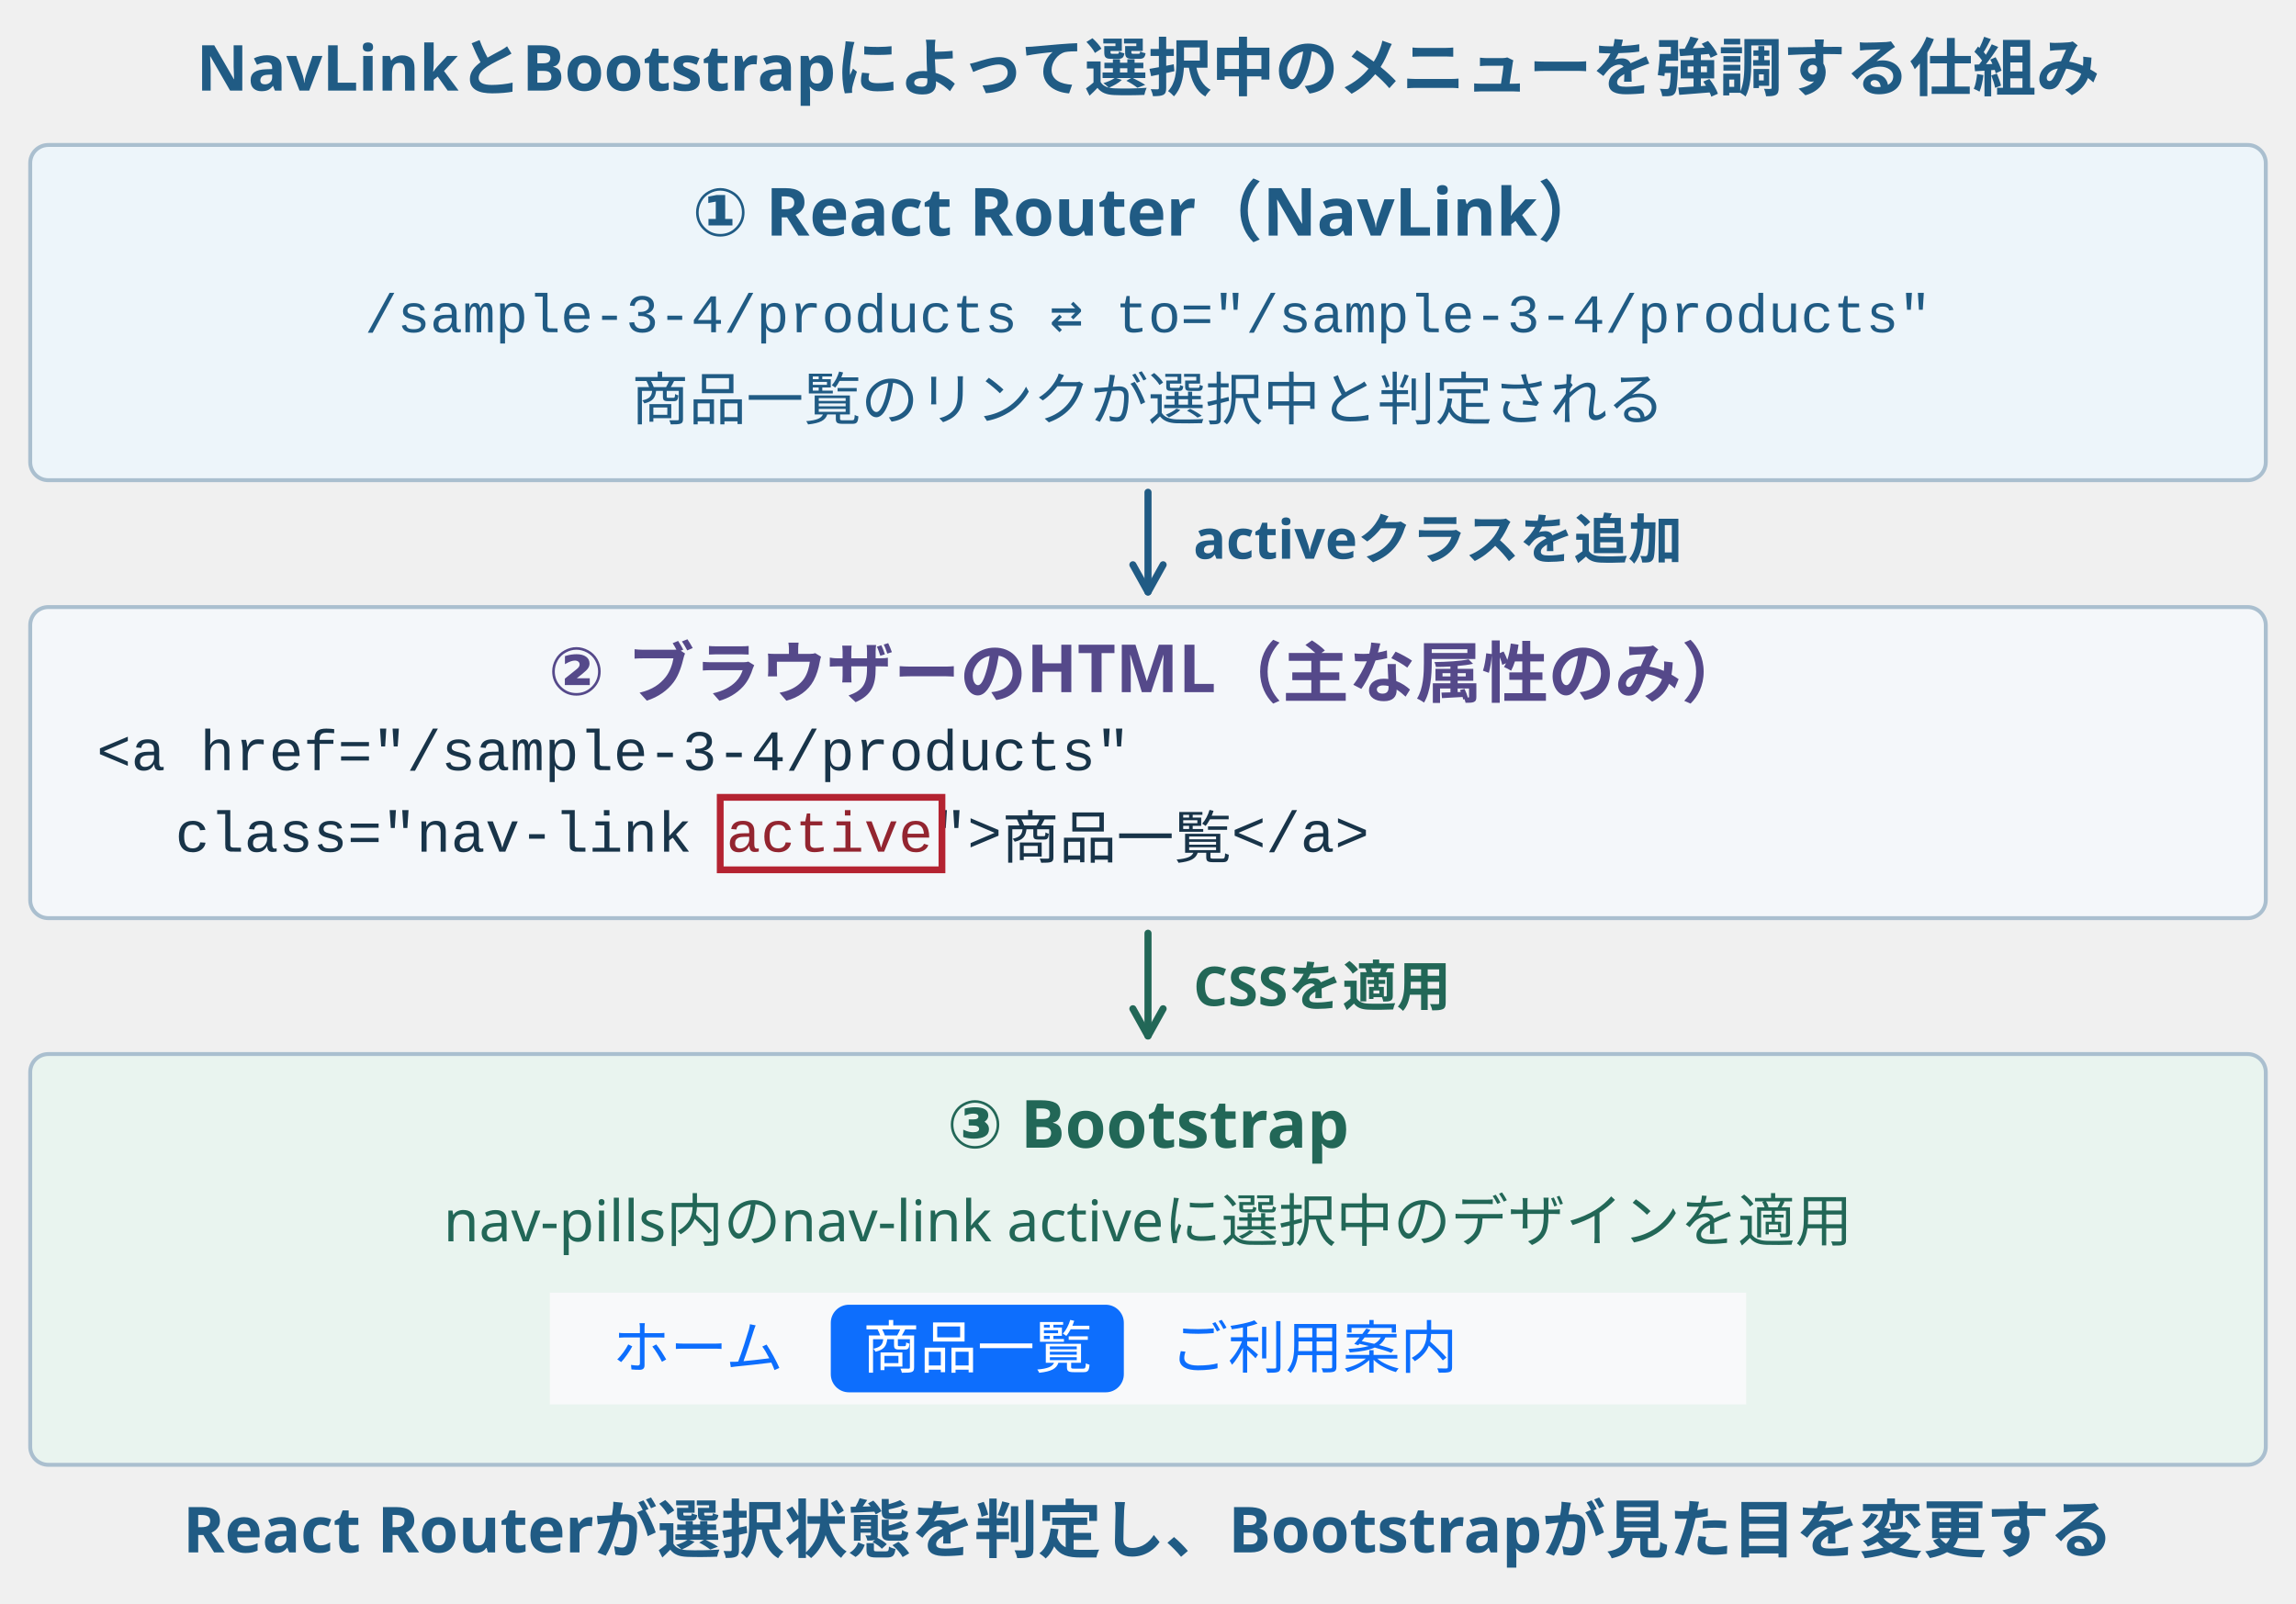
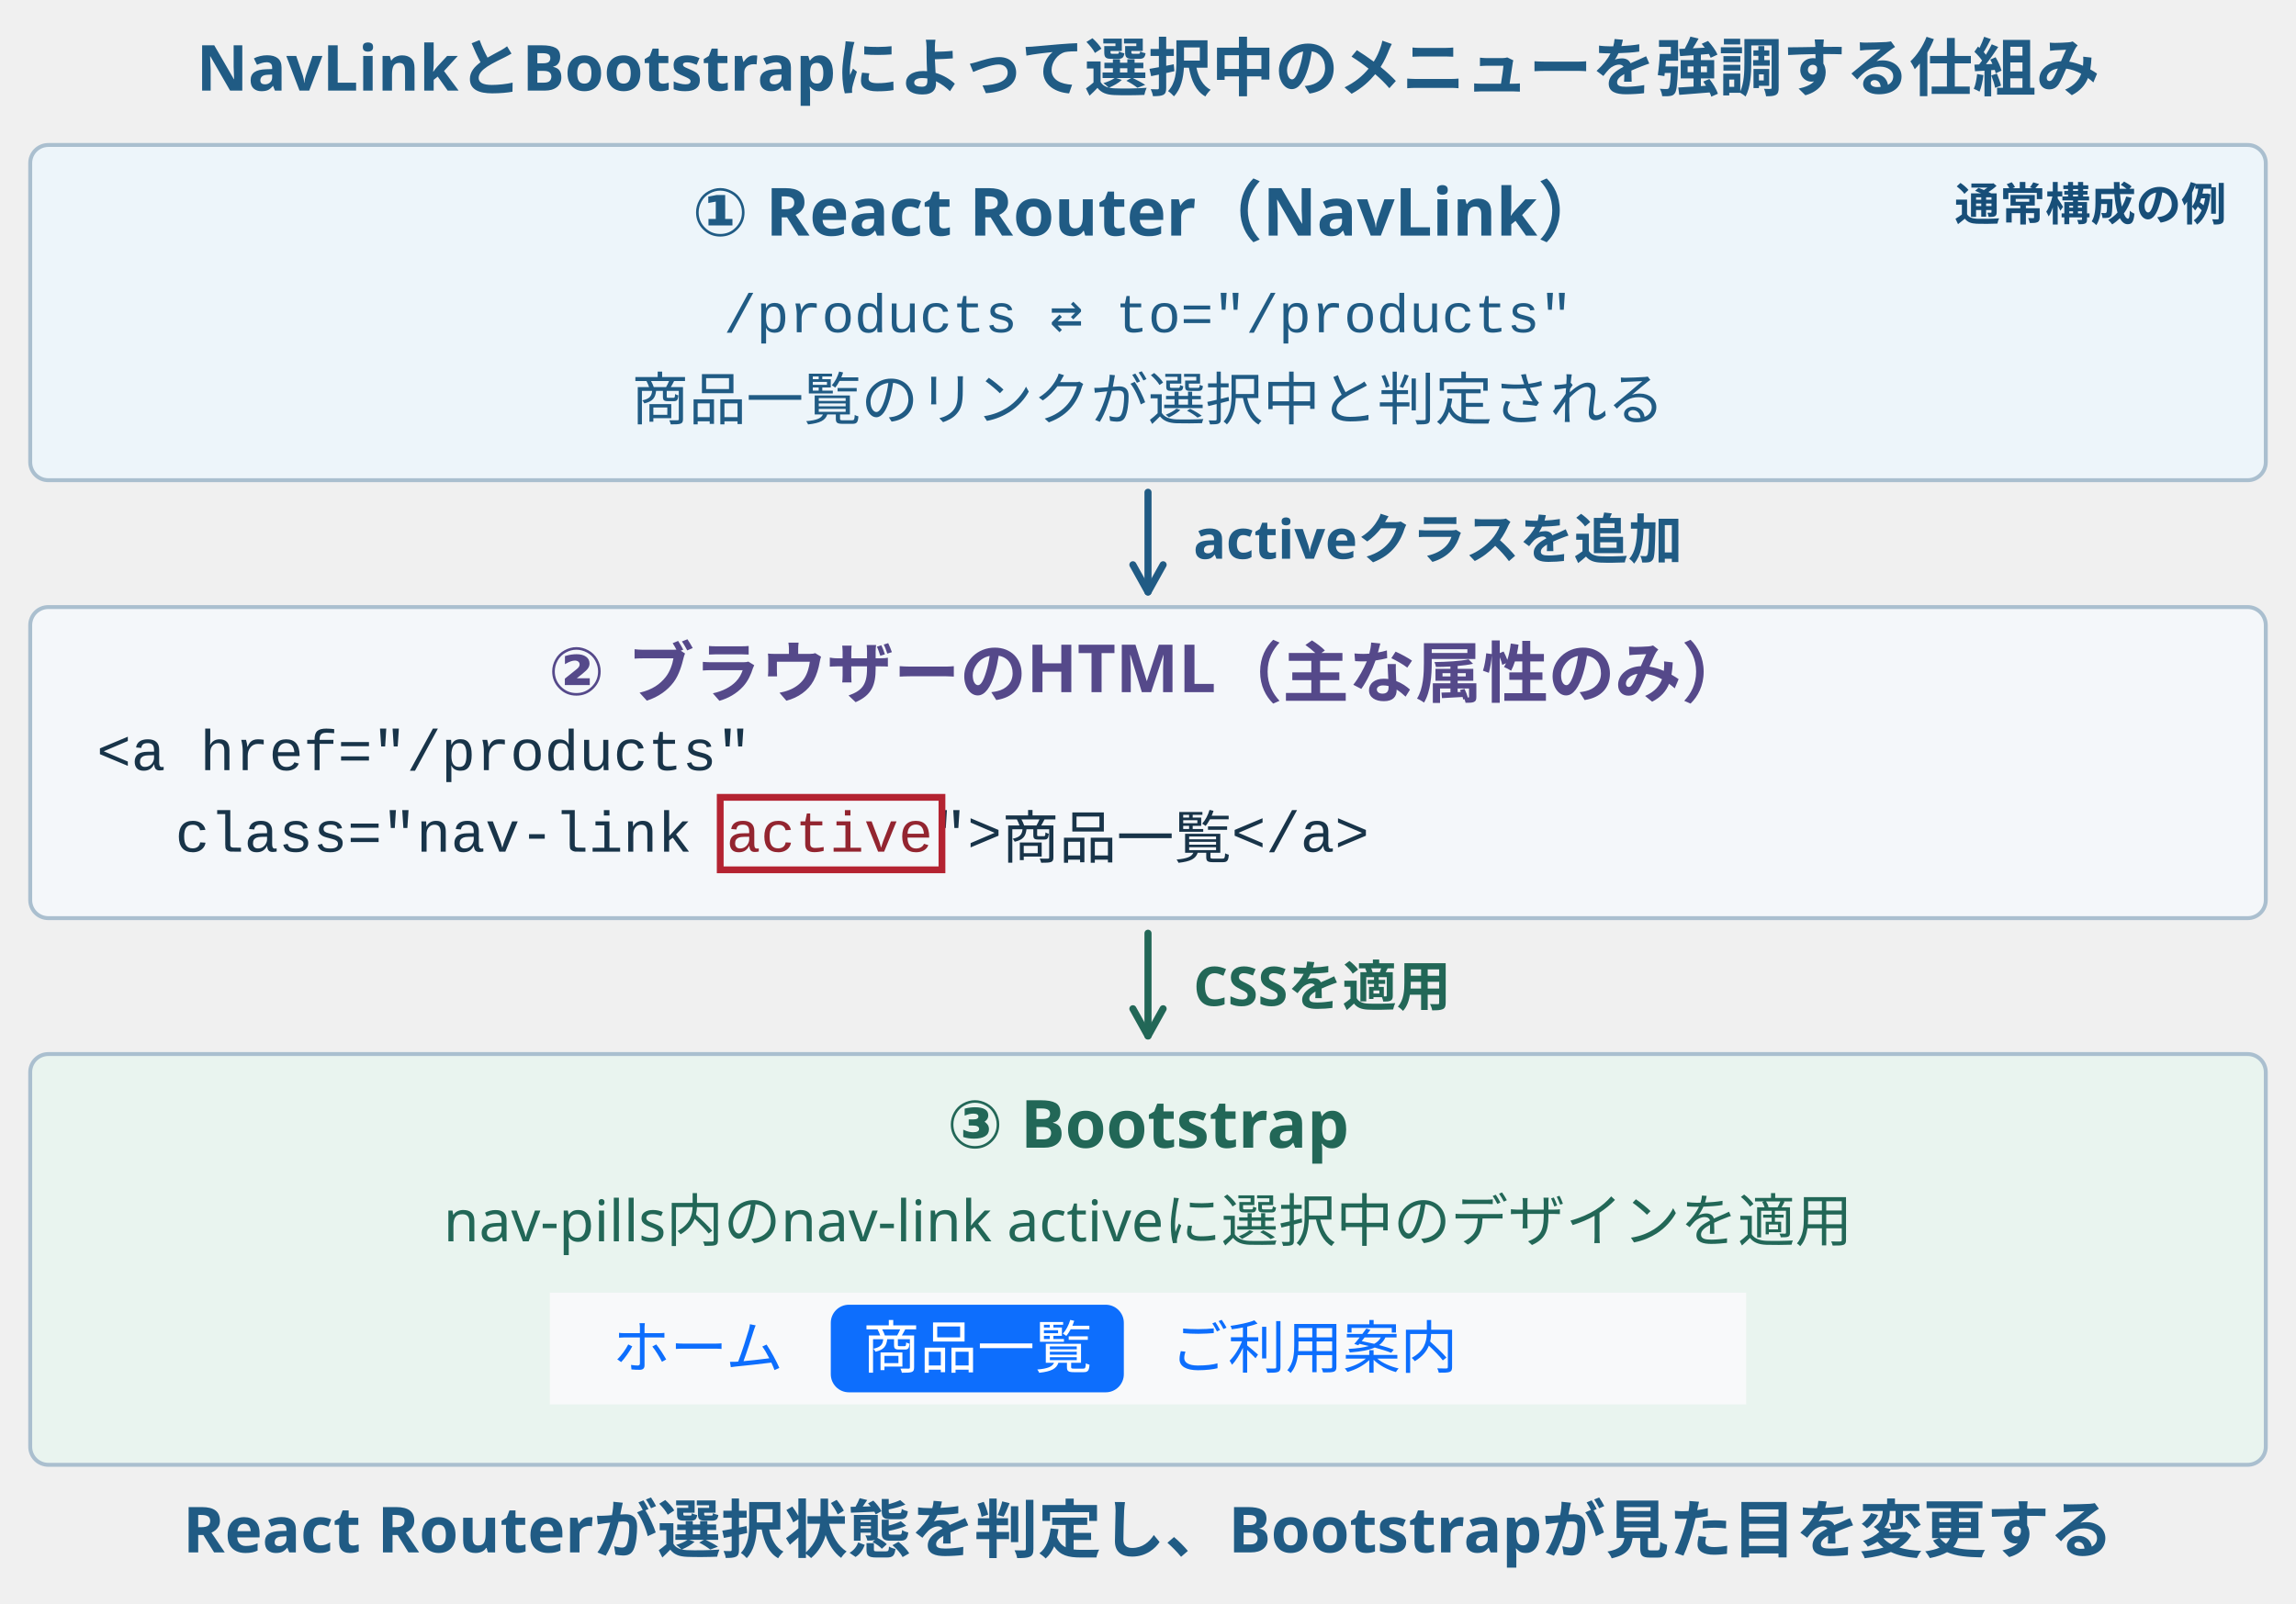
<svg xmlns="http://www.w3.org/2000/svg" width="760" height="531" viewBox="0 0 760 531">
  <text x="380" y="30" font-family="Meiryo, MS Gothic, sans-serif" font-size="21" fill="#205b84" font-weight="700" text-anchor="middle">NavLinkとBootstrapによって選択中のメニューを強調する仕組み</text>
  <rect x="10" y="48" width="740" height="111" rx="6" fill="#edf5fa" stroke="#aabfcf" stroke-width="1.3" />
  <text x="380" y="78" font-family="Meiryo, MS Gothic, sans-serif" font-size="22" fill="#205b84" font-weight="700" text-anchor="middle">① React Router（NavLink）</text>
-   <text x="380" y="110" font-family="Courier New, MS Gothic, monospace" font-size="18" fill="#205b84" font-weight="400" text-anchor="middle">/sample-3-4/products  ⇄  to="/sample-3-4/products"</text>
+   <text x="380" y="110" font-family="Courier New, MS Gothic, monospace" font-size="18" fill="#205b84" font-weight="400" text-anchor="middle">/products  ⇄  to="/products"</text>
  <text x="380" y="139" font-family="Meiryo, MS Gothic, sans-serif" font-size="19" fill="#205b84" font-weight="400" text-anchor="middle">商品一覧のリンクが選択中と判定される</text>
  <polyline points="380,163 380,196" fill="none" stroke="#205b84" stroke-width="2.35" stroke-linecap="round" stroke-linejoin="round" />
  <polyline points="385,187 380,196 375,187" fill="none" stroke="#205b84" stroke-width="2.35" stroke-linecap="round" stroke-linejoin="round" />
  <text x="395" y="185" font-family="Meiryo, MS Gothic, sans-serif" font-size="18" fill="#205b84" font-weight="700" text-anchor="start">activeクラスを追加</text>
  <rect x="10" y="201" width="740" height="103" rx="6" fill="#f4f7fa" stroke="#aabfcf" stroke-width="1.3" />
  <text x="380" y="230" font-family="Meiryo, MS Gothic, sans-serif" font-size="22" fill="#55498a" font-weight="700" text-anchor="middle">② ブラウザーのHTML（主な属性のみ）</text>
-   <text x="32" y="255" font-family="Courier New, MS Gothic, monospace" font-size="19" fill="#183449" font-weight="400" text-anchor="start">&lt;a href="/sample-3-4/products"</text>
+   <text x="32" y="255" font-family="Courier New, MS Gothic, monospace" font-size="19" fill="#183449" font-weight="400" text-anchor="start">&lt;a href="/products"</text>
  <text x="58" y="282" font-family="Courier New, MS Gothic, monospace" font-size="19" fill="#183449" font-weight="400" text-anchor="start">class="nav-link </text>
  <text x="240.4" y="282" font-family="Courier New, MS Gothic, monospace" font-size="19" fill="#932530" font-weight="400" text-anchor="start">active</text>
  <text x="308.8" y="282" font-family="Courier New, MS Gothic, monospace" font-size="19" fill="#183449" font-weight="400" text-anchor="start">"&gt;商品一覧&lt;/a&gt;</text>
  <rect x="238.4" y="264" width="73.4" height="24" rx="0" fill="none" stroke="#b42331" stroke-width="2.25" />
  <polyline points="380,309 380,343" fill="none" stroke="#226757" stroke-width="2.35" stroke-linecap="round" stroke-linejoin="round" />
  <polyline points="385,334 380,343 375,334" fill="none" stroke="#226757" stroke-width="2.35" stroke-linecap="round" stroke-linejoin="round" />
  <text x="395" y="333" font-family="Meiryo, MS Gothic, sans-serif" font-size="18" fill="#226757" font-weight="700" text-anchor="start">CSSを適用</text>
  <rect x="10" y="349" width="740" height="136" rx="6" fill="#e9f4ef" stroke="#aabfcf" stroke-width="1.3" />
  <text x="380" y="380" font-family="Meiryo, MS Gothic, sans-serif" font-size="22" fill="#226757" font-weight="700" text-anchor="middle">③ Bootstrap</text>
  <text x="380" y="411" font-family="Meiryo, MS Gothic, sans-serif" font-size="19" fill="#226757" font-weight="400" text-anchor="middle">nav-pills内のnav-link activeに選択中のデザインを適用</text>
  <rect x="182" y="428" width="396" height="37" rx="0" fill="#f8f9fa" stroke="none" stroke-width="1.3" />
  <text x="231" y="453" font-family="Meiryo, MS Gothic, sans-serif" font-size="19" fill="#0d6efd" font-weight="400" text-anchor="middle">ホーム</text>
  <rect x="275" y="432" width="97" height="29" rx="6" fill="#0d6efd" stroke="none" stroke-width="1.3" />
  <text x="323.5" y="453" font-family="Meiryo, MS Gothic, sans-serif" font-size="19" fill="white" font-weight="400" text-anchor="middle">商品一覧</text>
  <text x="435" y="453" font-family="Meiryo, MS Gothic, sans-serif" font-size="19" fill="#0d6efd" font-weight="400" text-anchor="middle">ご利用案内</text>
  <text x="380" y="514" font-family="Meiryo, MS Gothic, sans-serif" font-size="21" fill="#205b84" font-weight="700" text-anchor="middle">React Routerが選択状態を判定し、Bootstrapが見た目を変更する</text>
+   <text x="737" y="73" font-family="Meiryo UI, MS PGothic, sans-serif" font-size="15" fill="#174e78" text-anchor="end" font-weight="700">通常構成の例</text>
</svg>
